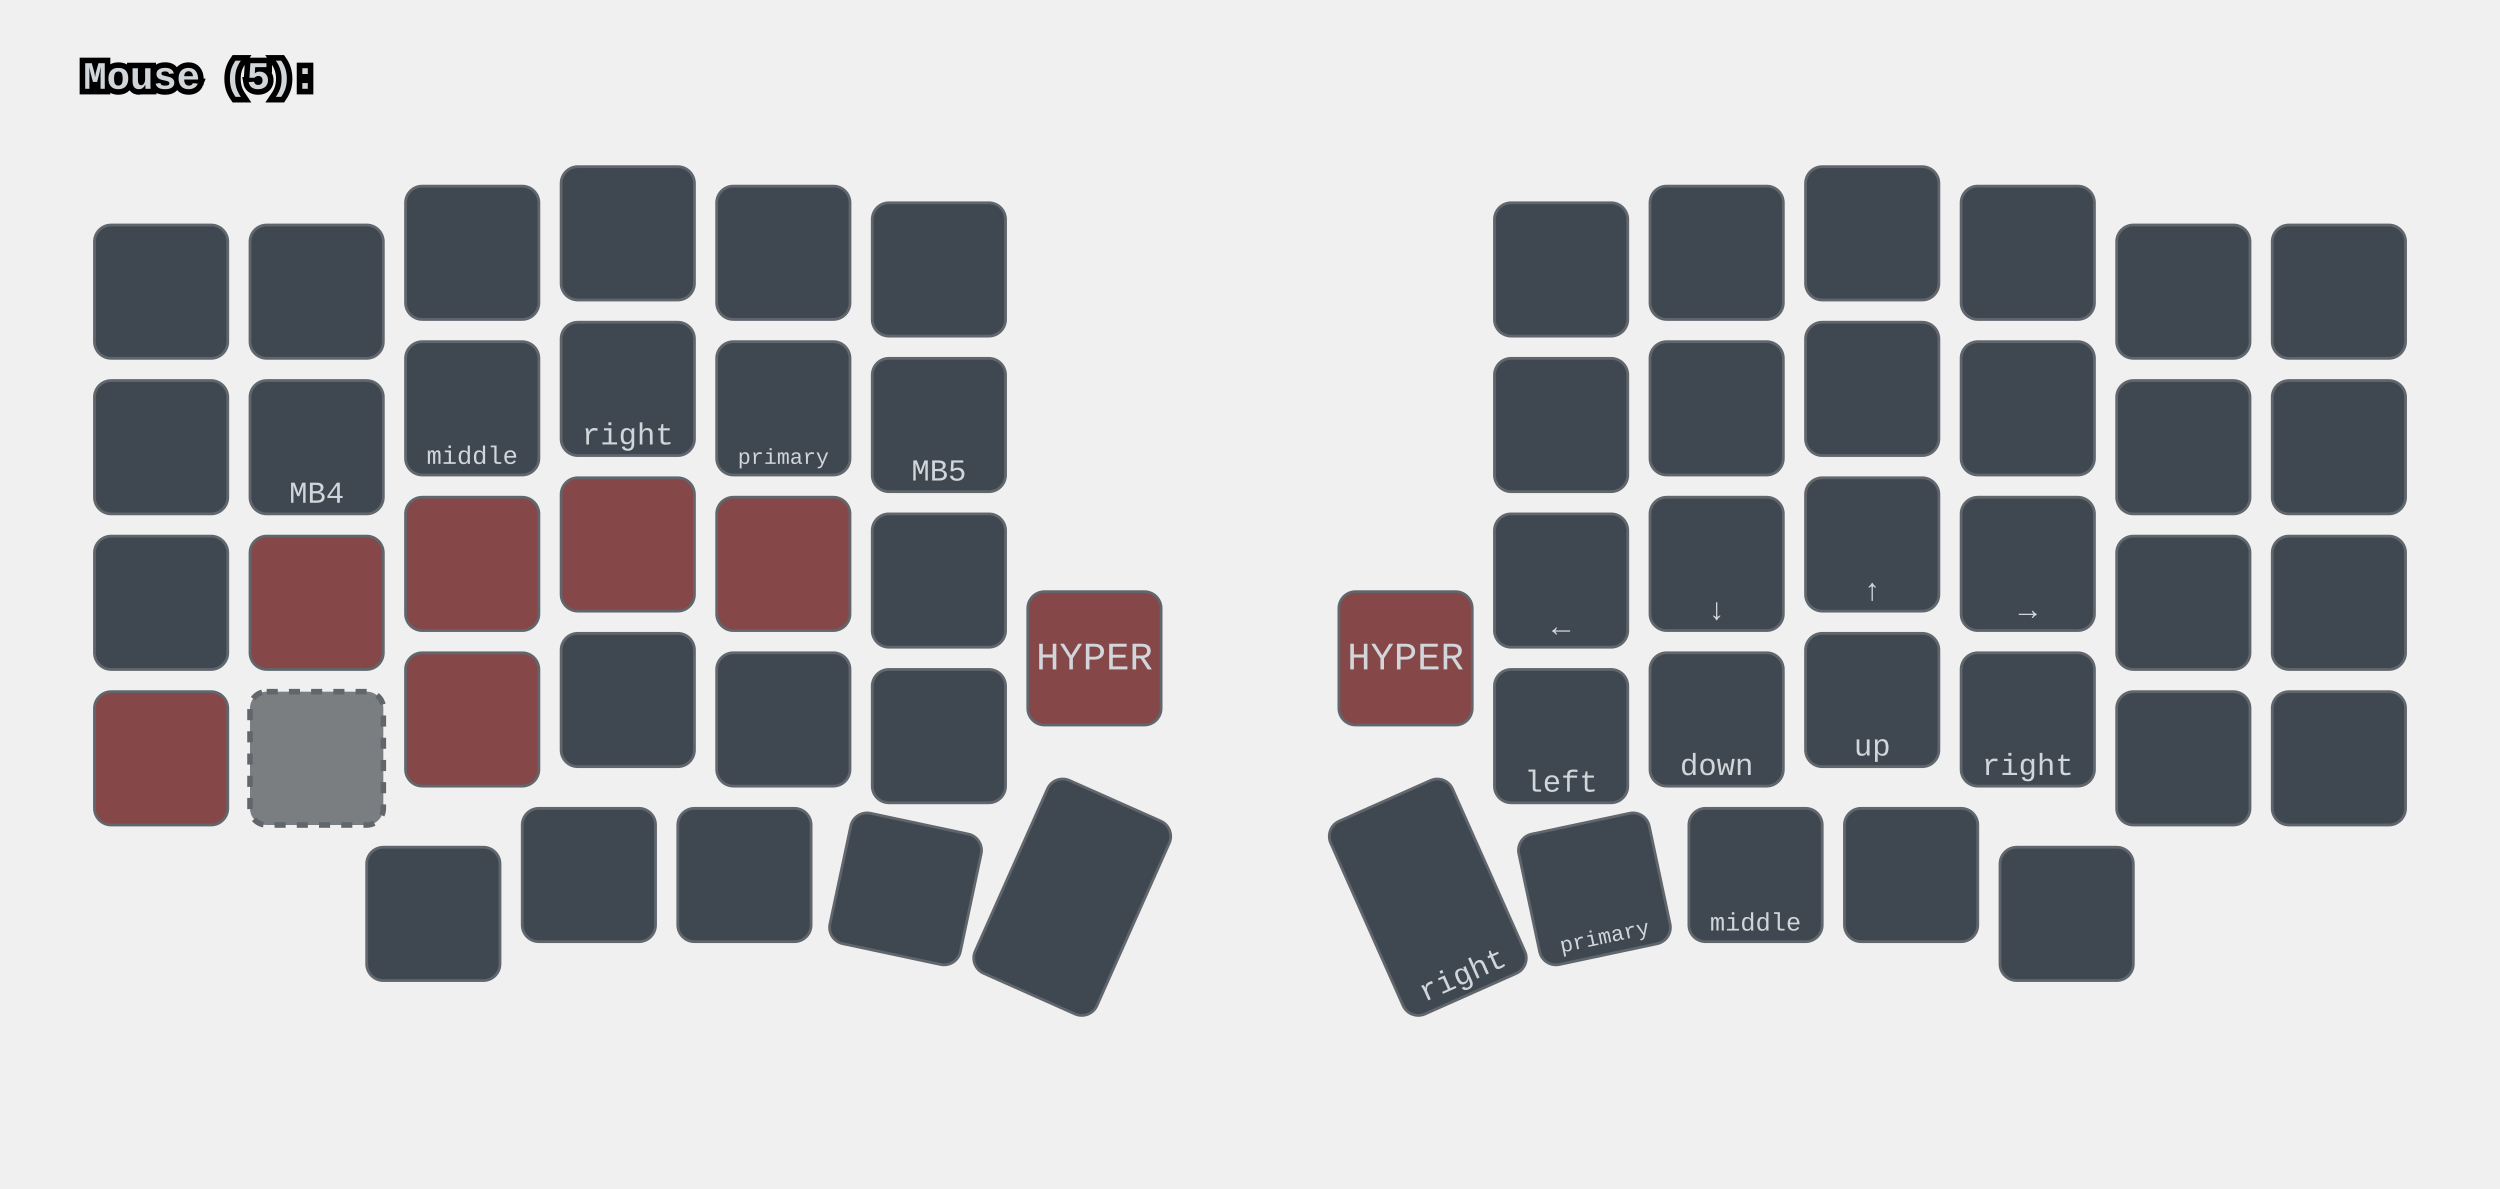
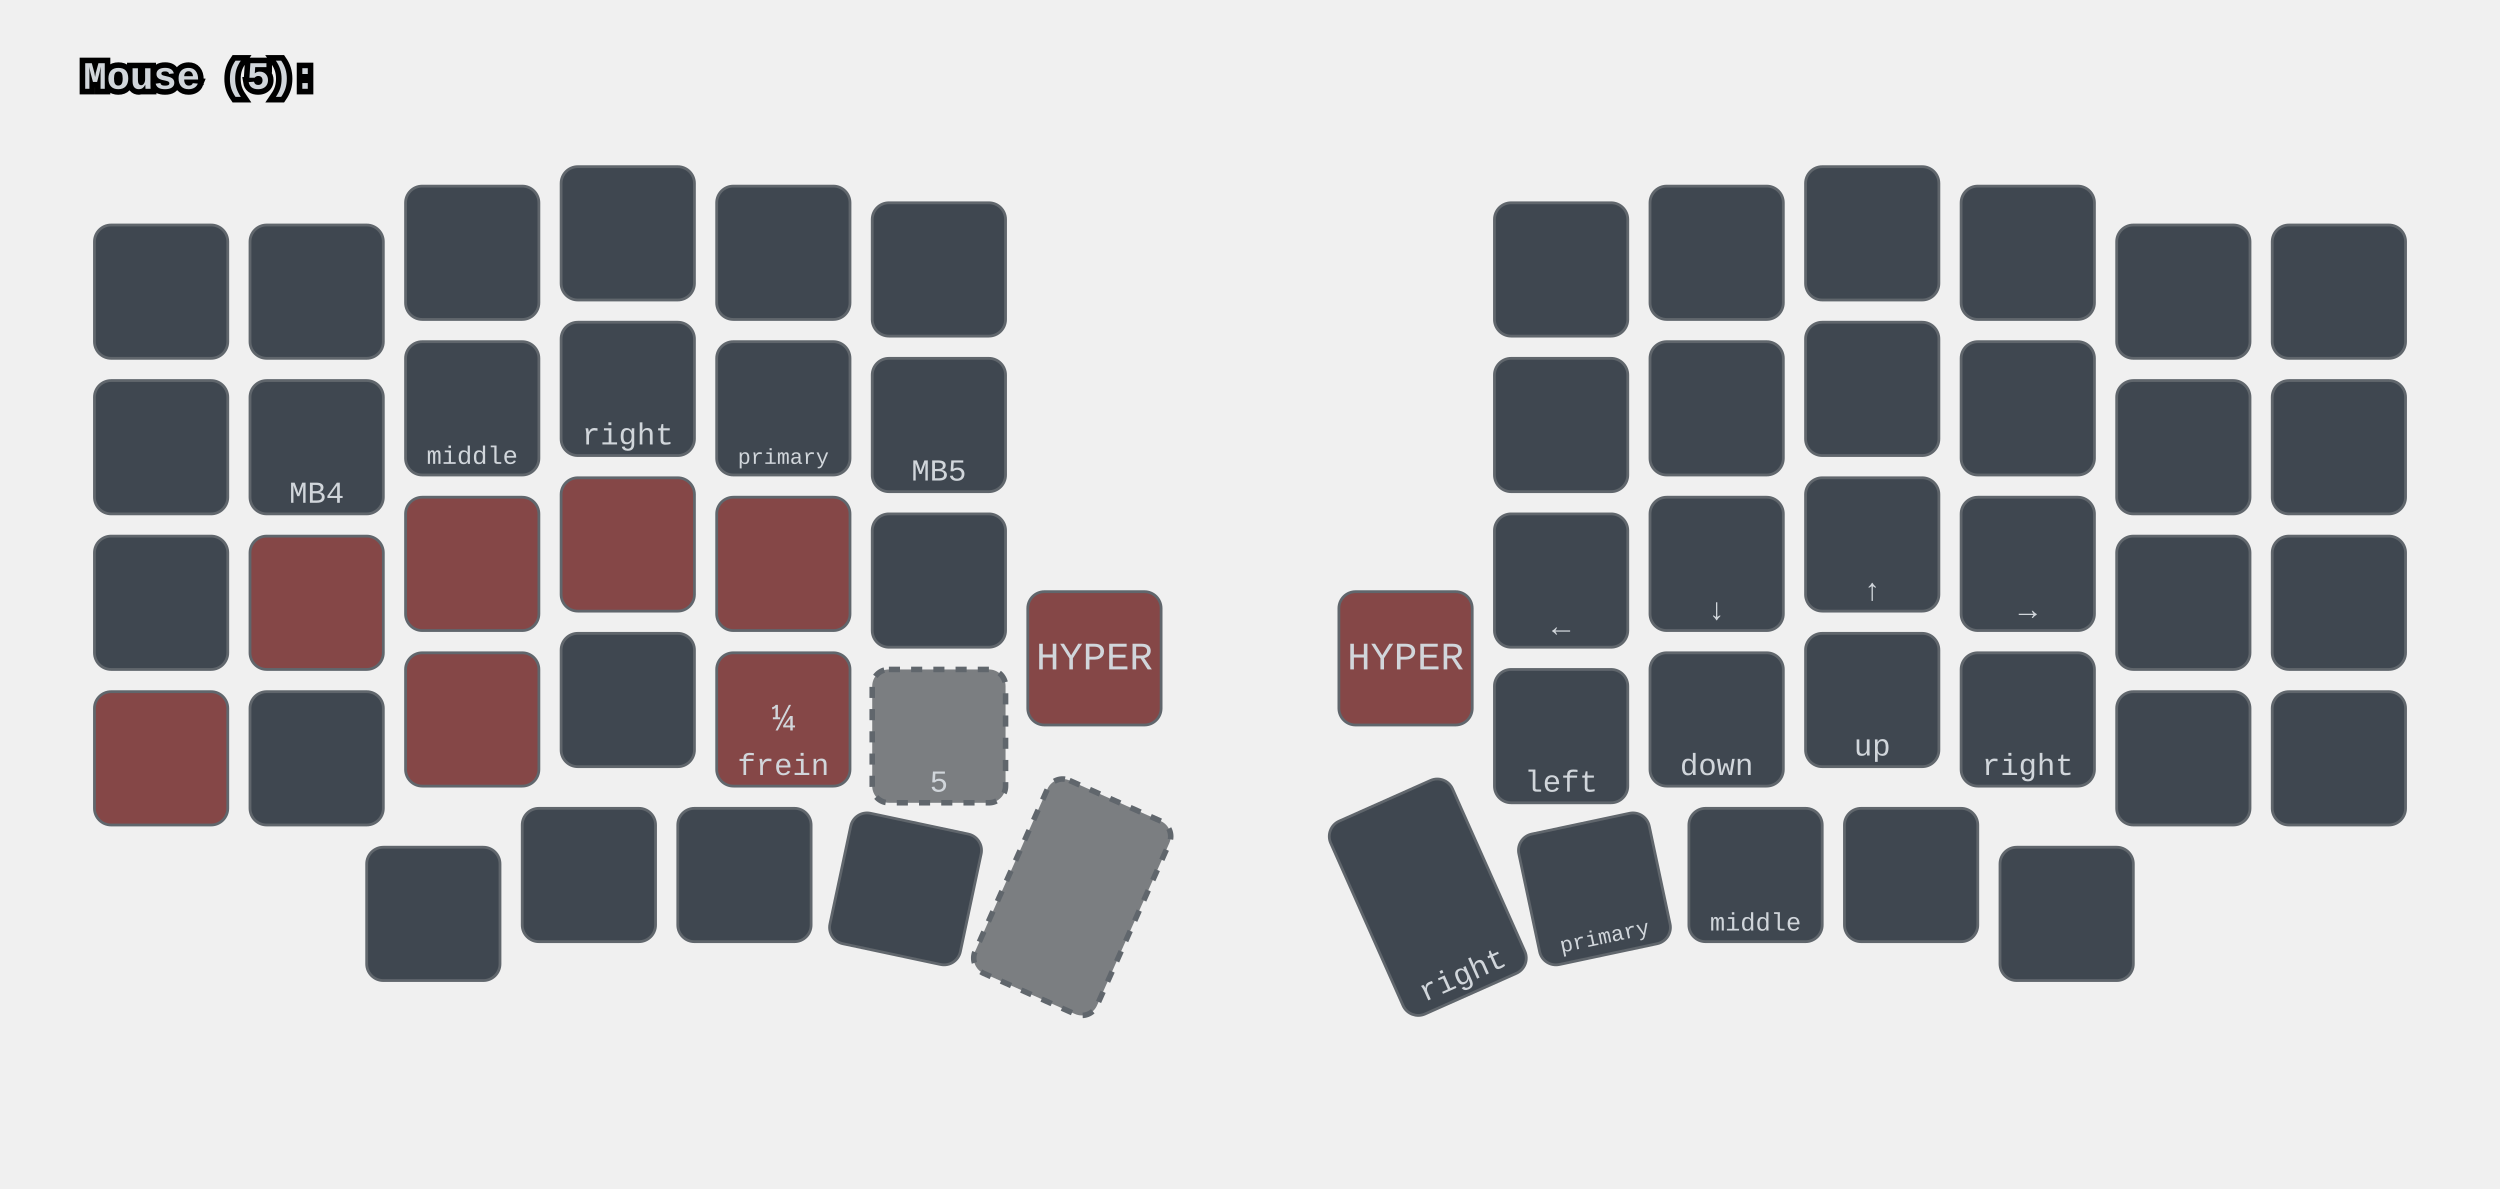
<svg xmlns="http://www.w3.org/2000/svg" xmlns:xlink="http://www.w3.org/1999/xlink" width="900" height="428" viewBox="0 0 900 428" class="keymap">
  <defs>/* start glyphs */
<svg id="mdi:apple-keyboard-caps">
      <svg id="mdi-apple-keyboard-caps" viewBox="0 0 24 24">
        <path d="M15,14V8H17.17L12,2.83L6.83,8H9V14H15M12,0L22,10H17V16H7V10H2L12,0M7,18H17V24H7V18M15,20H9V22H15V20Z" />
      </svg>
    </svg>
    <svg id="mdi:apple-keyboard-command">
      <svg id="mdi-apple-keyboard-command" viewBox="0 0 24 24">
        <path d="M6,2A4,4 0 0,1 10,6V8H14V6A4,4 0 0,1 18,2A4,4 0 0,1 22,6A4,4 0 0,1 18,10H16V14H18A4,4 0 0,1 22,18A4,4 0 0,1 18,22A4,4 0 0,1 14,18V16H10V18A4,4 0 0,1 6,22A4,4 0 0,1 2,18A4,4 0 0,1 6,14H8V10H6A4,4 0 0,1 2,6A4,4 0 0,1 6,2M16,18A2,2 0 0,0 18,20A2,2 0 0,0 20,18A2,2 0 0,0 18,16H16V18M14,10H10V14H14V10M6,16A2,2 0 0,0 4,18A2,2 0 0,0 6,20A2,2 0 0,0 8,18V16H6M8,6A2,2 0 0,0 6,4A2,2 0 0,0 4,6A2,2 0 0,0 6,8H8V6M18,8A2,2 0 0,0 20,6A2,2 0 0,0 18,4A2,2 0 0,0 16,6V8H18Z" />
      </svg>
    </svg>
    <svg id="mdi:apple-keyboard-control">
      <svg id="mdi-apple-keyboard-control" viewBox="0 0 24 24">
        <path d="M19.78,11.78L18.36,13.19L12,6.83L5.64,13.19L4.22,11.78L12,4L19.78,11.78Z" />
      </svg>
    </svg>
    <svg id="mdi:apple-keyboard-option">
      <svg id="mdi-apple-keyboard-option" viewBox="0 0 24 24">
        <path d="M3,4H9.11L16.15,18H21V20H14.88L7.84,6H3V4M14,4H21V6H14V4Z" />
      </svg>
    </svg>
    <svg id="mdi:apple-keyboard-shift">
      <svg id="mdi-apple-keyboard-shift" viewBox="0 0 24 24">
        <path d="M15,18V12H17.17L12,6.83L6.83,12H9V18H15M12,4L22,14H17V20H7V14H2L12,4Z" />
      </svg>
    </svg>
    <svg id="mdi:backspace">
      <svg id="mdi-backspace" viewBox="0 0 24 24">
        <path d="M22,3H7C6.31,3 5.77,3.35 5.41,3.88L0,12L5.41,20.11C5.77,20.64 6.31,21 7,21H22A2,2 0 0,0 24,19V5A2,2 0 0,0 22,3M19,15.59L17.59,17L14,13.41L10.41,17L9,15.59L12.59,12L9,8.41L10.41,7L14,10.59L17.59,7L19,8.41L15.41,12" />
      </svg>
    </svg>
    <svg id="mdi:backspace-reverse">
      <svg id="mdi-backspace-reverse" viewBox="0 0 24 24">
        <path d="M2,21H17C17.7,21 18.2,20.6 18.6,20.1L24,12L18.6,3.9C18.2,3.4 17.7,3 17,3H2A2,2 0 0,0 0,5V19A2,2 0 0,0 2,21M5,8.4L6.4,7L10,10.6L13.6,7L15,8.4L11.4,12L15,15.6L13.6,17L10,13.4L6.4,17L5,15.6L8.6,12" />
      </svg>
    </svg>
    <svg id="mdi:bluetooth-connect">
      <svg id="mdi-bluetooth-connect" viewBox="0 0 24 24">
        <path d="M19,10L17,12L19,14L21,12M14.88,16.29L13,18.17V14.41M13,5.83L14.88,7.71L13,9.58M17.71,7.71L12,2H11V9.58L6.41,5L5,6.41L10.59,12L5,17.58L6.41,19L11,14.41V22H12L17.71,16.29L13.41,12M7,12L5,10L3,12L5,14L7,12Z" />
      </svg>
    </svg>
    <svg id="mdi:bluetooth-off">
      <svg id="mdi-bluetooth-off" viewBox="0 0 24 24">
        <path d="M13,5.83L14.88,7.71L13.28,9.31L14.69,10.72L17.71,7.7L12,2H11V7.03L13,9.03M5.41,4L4,5.41L10.59,12L5,17.59L6.41,19L11,14.41V22H12L16.29,17.71L18.59,20L20,18.59M13,18.17V14.41L14.88,16.29" />
      </svg>
    </svg>
    <svg id="mdi:brightness-5">
      <svg id="mdi-brightness-5" viewBox="0 0 24 24">
        <path d="M12,18A6,6 0 0,1 6,12A6,6 0 0,1 12,6A6,6 0 0,1 18,12A6,6 0 0,1 12,18M20,15.31L23.31,12L20,8.69V4H15.31L12,0.69L8.69,4H4V8.69L0.69,12L4,15.31V20H8.69L12,23.31L15.31,20H20V15.31Z" />
      </svg>
    </svg>
    <svg id="mdi:brightness-7">
      <svg id="mdi-brightness-7" viewBox="0 0 24 24">
        <path d="M12,8A4,4 0 0,0 8,12A4,4 0 0,0 12,16A4,4 0 0,0 16,12A4,4 0 0,0 12,8M12,18A6,6 0 0,1 6,12A6,6 0 0,1 12,6A6,6 0 0,1 18,12A6,6 0 0,1 12,18M20,8.69V4H15.31L12,0.69L8.69,4H4V8.69L0.69,12L4,15.31V20H8.69L12,23.31L15.31,20H20V15.31L23.31,12L20,8.69Z" />
      </svg>
    </svg>
    <svg id="mdi:chevron-left">
      <svg id="mdi-chevron-left" viewBox="0 0 24 24">
        <path d="M15.41,16.58L10.83,12L15.41,7.41L14,6L8,12L14,18L15.41,16.58Z" />
      </svg>
    </svg>
    <svg id="mdi:chevron-right">
      <svg id="mdi-chevron-right" viewBox="0 0 24 24">
        <path d="M8.59,16.58L13.17,12L8.59,7.41L10,6L16,12L10,18L8.59,16.58Z" />
      </svg>
    </svg>
    <svg id="mdi:code-block-tags">
      <svg id="mdi-code-block-tags" viewBox="0 0 24 24">
        <path d="M5.59 3.41L7 4.82L3.82 8L7 11.18L5.59 12.6L1 8L5.59 3.41M11.41 3.41L16 8L11.41 12.6L10 11.18L13.18 8L10 4.82L11.41 3.41M22 6V18C22 19.11 21.11 20 20 20H4C2.9 20 2 19.11 2 18V14H4V18H20V6H17.03V4H20C21.11 4 22 4.89 22 6Z" />
      </svg>
    </svg>
    <svg id="mdi:content-copy">
      <svg id="mdi-content-copy" viewBox="0 0 24 24">
        <path d="M19,21H8V7H19M19,5H8A2,2 0 0,0 6,7V21A2,2 0 0,0 8,23H19A2,2 0 0,0 21,21V7A2,2 0 0,0 19,5M16,1H4A2,2 0 0,0 2,3V17H4V3H16V1Z" />
      </svg>
    </svg>
    <svg id="mdi:content-cut">
      <svg id="mdi-content-cut" viewBox="0 0 24 24">
        <path d="M19,3L13,9L15,11L22,4V3M12,12.5A0.5,0.5 0 0,1 11.5,12A0.5,0.5 0 0,1 12,11.5A0.5,0.5 0 0,1 12.5,12A0.5,0.5 0 0,1 12,12.5M6,20A2,2 0 0,1 4,18C4,16.89 4.9,16 6,16A2,2 0 0,1 8,18C8,19.11 7.1,20 6,20M6,8A2,2 0 0,1 4,6C4,4.89 4.9,4 6,4A2,2 0 0,1 8,6C8,7.11 7.1,8 6,8M9.64,7.64C9.87,7.14 10,6.59 10,6A4,4 0 0,0 6,2A4,4 0 0,0 2,6A4,4 0 0,0 6,10C6.59,10 7.14,9.87 7.64,9.64L10,12L7.64,14.36C7.14,14.13 6.59,14 6,14A4,4 0 0,0 2,18A4,4 0 0,0 6,22A4,4 0 0,0 10,18C10,17.41 9.87,16.86 9.64,16.36L12,14L19,21H22V20L9.64,7.64Z" />
      </svg>
    </svg>
    <svg id="mdi:content-paste">
      <svg id="mdi-content-paste" viewBox="0 0 24 24">
        <path d="M19,20H5V4H7V7H17V4H19M12,2A1,1 0 0,1 13,3A1,1 0 0,1 12,4A1,1 0 0,1 11,3A1,1 0 0,1 12,2M19,2H14.82C14.4,0.84 13.3,0 12,0C10.7,0 9.6,0.84 9.18,2H5A2,2 0 0,0 3,4V20A2,2 0 0,0 5,22H19A2,2 0 0,0 21,20V4A2,2 0 0,0 19,2Z" />
      </svg>
    </svg>
    <svg id="mdi:folder-search-outline">
      <svg id="mdi-folder-search-outline" viewBox="0 0 24 24">
        <path d="M16.5,12C19,12 21,14 21,16.5C21,17.38 20.75,18.21 20.31,18.9L23.39,22L22,23.39L18.88,20.32C18.19,20.75 17.37,21 16.5,21C14,21 12,19 12,16.5C12,14 14,12 16.5,12M16.5,14A2.5,2.5 0 0,0 14,16.5A2.5,2.5 0 0,0 16.5,19A2.5,2.5 0 0,0 19,16.5A2.5,2.5 0 0,0 16.5,14M19,8H3V18H10.17C10.34,18.72 10.63,19.39 11,20H3C1.89,20 1,19.1 1,18V6C1,4.89 1.89,4 3,4H9L11,6H19A2,2 0 0,1 21,8V11.81C20.42,11.26 19.75,10.81 19,10.5V8Z" />
      </svg>
    </svg>
    <svg id="mdi:format-letter-ends-with">
      <svg id="mdi-format-letter-ends-with" viewBox="0 0 24 24">
        <path d="M11.14 4L6.43 16H8.36L9.32 13.43H14.67L15.64 16H17.57L12.86 4M12 6.29L14.03 11.71H9.96M20 14V18H2V20H22V14Z" />
      </svg>
    </svg>
    <svg id="mdi:format-letter-starts-with">
      <svg id="mdi-format-letter-starts-with" viewBox="0 0 24 24">
        <path d="M11.14 4L6.43 16H8.36L9.32 13.43H14.67L15.64 16H17.57L12.86 4M12 6.29L14.03 11.71H9.96M4 18V15H2V20H22V18Z" />
      </svg>
    </svg>
    <svg id="mdi:format-pilcrow-arrow-left">
      <svg id="mdi-format-pilcrow-arrow-left" viewBox="0 0 24 24">
        <path d="M8,17V14L4,18L8,22V19H20V17M10,10V15H12V4H14V15H16V4H18V2H10A4,4 0 0,0 6,6A4,4 0 0,0 10,10Z" />
      </svg>
    </svg>
    <svg id="mdi:format-pilcrow-arrow-right">
      <svg id="mdi-format-pilcrow-arrow-right" viewBox="0 0 24 24">
        <path d="M21,18L17,14V17H5V19H17V22M9,10V15H11V4H13V15H15V4H17V2H9A4,4 0 0,0 5,6A4,4 0 0,0 9,10Z" />
      </svg>
    </svg>
    <svg id="mdi:format-vertical-align-bottom">
      <svg id="mdi-format-vertical-align-bottom" viewBox="0 0 24 24">
        <path d="M16,13H13V3H11V13H8L12,17L16,13M4,19V21H20V19H4Z" />
      </svg>
    </svg>
    <svg id="mdi:format-vertical-align-top">
      <svg id="mdi-format-vertical-align-top" viewBox="0 0 24 24">
        <path d="M8,11H11V21H13V11H16L12,7L8,11M4,3V5H20V3H4Z" />
      </svg>
    </svg>
    <svg id="mdi:keyboard-return">
      <svg id="mdi-keyboard-return" viewBox="0 0 24 24">
        <path d="M19,7V11H5.83L9.41,7.41L8,6L2,12L8,18L9.41,16.58L5.83,13H21V7H19Z" />
      </svg>
    </svg>
    <svg id="mdi:keyboard-space">
      <svg id="mdi-keyboard-space" viewBox="0 0 24 24">
        <path d="M3 15H5V19H19V15H21V19C21 20.1 20.1 21 19 21H5C3.9 21 3 20.1 3 19V15Z" />
      </svg>
    </svg>
    <svg id="mdi:keyboard-tab">
      <svg id="mdi-keyboard-tab" viewBox="0 0 24 24">
        <path d="M20,18H22V6H20M11.59,7.41L15.17,11H1V13H15.17L11.59,16.58L13,18L19,12L13,6L11.59,7.41Z" />
      </svg>
    </svg>
    <svg id="mdi:keyboard-tab-reverse">
      <svg id="mdi-keyboard-tab-reverse" viewBox="0 0 24 24">
        <path d="M4 6H2V18H4M11 6L5 12L11 18L12.41 16.58L8.83 13H23V11H8.83L12.41 7.41L11 6Z" />
      </svg>
    </svg>
-     <svg id="mdi:keyboard-variant">
-       <svg id="mdi-keyboard-variant" viewBox="0 0 24 24">
-         <path d="M6,16H18V18H6V16M6,13V15H2V13H6M7,15V13H10V15H7M11,15V13H13V15H11M14,15V13H17V15H14M18,15V13H22V15H18M2,10H5V12H2V10M19,12V10H22V12H19M18,12H16V10H18V12M8,12H6V10H8V12M12,12H9V10H12V12M15,12H13V10H15V12M2,9V7H4V9H2M5,9V7H7V9H5M8,9V7H10V9H8M11,9V7H13V9H11M14,9V7H16V9H14M17,9V7H22V9H17Z" />
-       </svg>
-     </svg>
    <svg id="mdi:lightbulb-on-20">
      <svg id="mdi-lightbulb-on-20" viewBox="0 0 24 24">
        <path d="M1 11H4V13H1V11M4.9 3.5L3.5 4.9L5.6 7L7 5.6L4.9 3.5M13 1H11V4H13V1M20 11V13H23V11H20M10 22C10 22.6 10.4 23 11 23H13C13.6 23 14 22.6 14 22V21H10V22M19.1 3.5L17 5.6L18.4 7L20.5 4.9L19.1 3.5M18 12C18 14.2 16.8 16.2 15 17.2V19C15 19.6 14.6 20 14 20H10C9.4 20 9 19.6 9 19V17.2C7.2 16.2 6 14.2 6 12C6 8.7 8.7 6 12 6S18 8.7 18 12M16 12C16 9.79 14.21 8 12 8S8 9.79 8 12 9.79 16 12 16 16 14.21 16 12Z" />
      </svg>
    </svg>
    <svg id="mdi:lightbulb-on-90">
      <svg id="mdi-lightbulb-on-90" viewBox="0 0 24 24">
        <path d="M7 5.6L5.6 7L3.5 4.9L4.9 3.5L7 5.6M10 22C10 22.6 10.4 23 11 23H13C13.6 23 14 22.6 14 22V21H10V22M1 13H4V11H1V13M13 1H11V4H13V1M20 11V13H23V11H20M19.1 3.5L17 5.6L18.4 7L20.5 4.9L19.1 3.5M18 12C18 14.2 16.8 16.2 15 17.2V19C15 19.6 14.6 20 14 20H10C9.4 20 9 19.6 9 19V17.2C7.2 16.2 6 14.2 6 12C6 8.7 8.7 6 12 6S18 8.7 18 12M12 8C11 8 10.09 8.38 9.39 9H14.61C13.91 8.38 13 8 12 8Z" />
      </svg>
    </svg>
-     <svg id="mdi:lock-open-outline">
-       <svg id="mdi-lock-open-outline" viewBox="0 0 24 24">
-         <path d="M18,20V10H6V20H18M18,8A2,2 0 0,1 20,10V20A2,2 0 0,1 18,22H6C4.89,22 4,21.1 4,20V10A2,2 0 0,1 6,8H15V6A3,3 0 0,0 12,3A3,3 0 0,0 9,6H7A5,5 0 0,1 12,1A5,5 0 0,1 17,6V8H18M12,17A2,2 0 0,1 10,15A2,2 0 0,1 12,13A2,2 0 0,1 14,15A2,2 0 0,1 12,17Z" />
+     <svg id="mdi:lock-outline">
+       <svg id="mdi-lock-outline" viewBox="0 0 24 24">
+         <path d="M12,17C10.89,17 10,16.1 10,15C10,13.89 10.89,13 12,13A2,2 0 0,1 14,15A2,2 0 0,1 12,17M18,20V10H6V20H18M18,8A2,2 0 0,1 20,10V20A2,2 0 0,1 18,22H6C4.89,22 4,21.1 4,20V10C4,8.89 4.89,8 6,8H7V6A5,5 0 0,1 12,1A5,5 0 0,1 17,6V8H18M12,3A3,3 0 0,0 9,6V8H15V6A3,3 0 0,0 12,3Z" />
      </svg>
    </svg>
    <svg id="mdi:magnify">
      <svg id="mdi-magnify" viewBox="0 0 24 24">
        <path d="M9.5,3A6.5,6.5 0 0,1 16,9.5C16,11.11 15.41,12.59 14.44,13.73L14.71,14H15.5L20.5,19L19,20.5L14,15.5V14.71L13.73,14.44C12.59,15.41 11.11,16 9.5,16A6.5,6.5 0 0,1 3,9.5A6.5,6.5 0 0,1 9.5,3M9.5,5C7,5 5,7 5,9.5C5,12 7,14 9.5,14C12,14 14,12 14,9.5C14,7 12,5 9.5,5Z" />
      </svg>
    </svg>
    <svg id="mdi:mouse">
      <svg id="mdi-mouse" viewBox="0 0 24 24">
        <path d="M11,1.07C7.05,1.56 4,4.92 4,9H11M4,15A8,8 0 0,0 12,23A8,8 0 0,0 20,15V11H4M13,1.07V9H20C20,4.92 16.94,1.56 13,1.07Z" />
      </svg>
    </svg>
    <svg id="mdi:mouse-left-click-outline">
      <svg id="mdi-mouse-left-click-outline" viewBox="0 0 24 24">
        <path d="M13 9V1.07C13.7 1.16 14.37 1.33 15 1.59C17.33 2.53 19.11 4.53 19.75 7C19.91 7.64 20 8.31 20 9H13M17.66 7C17.18 5.65 16.23 4.5 15 3.81V7H17.66M6 15V13H18V15C18 16.59 17.37 18.12 16.24 19.24C15.12 20.37 13.59 21 12 21C10.41 21 8.88 20.37 7.76 19.24C6.63 18.12 6 16.59 6 15M4 15C4 17.12 4.84 19.16 6.34 20.66C7.84 22.16 9.88 23 12 23C14.12 23 16.16 22.16 17.66 20.66C19.16 19.16 20 17.12 20 15V11H4V15M11 9V1.07C7.06 1.56 4 4.92 4 9H11Z" />
      </svg>
    </svg>
    <svg id="mdi:mouse-right-click-outline">
      <svg id="mdi-mouse-right-click-outline" viewBox="0 0 24 24">
        <path d="M13 9V1.07C16.94 1.56 20 4.92 20 9H13M11 9V1.07C10.3 1.16 9.63 1.33 9 1.59C6.67 2.53 4.89 4.53 4.25 7C4.09 7.64 4 8.31 4 9H11M6.34 7C6.82 5.65 7.78 4.5 9 3.81V7H6.34M6 15V13H18V15C18 16.59 17.37 18.12 16.24 19.24C15.12 20.37 13.59 21 12 21C10.41 21 8.88 20.37 7.76 19.24C6.63 18.12 6 16.59 6 15M4 15C4 17.12 4.84 19.16 6.34 20.66C7.84 22.16 9.88 23 12 23C14.12 23 16.16 22.16 17.66 20.66C19.16 19.16 20 17.12 20 15V11H4V15Z" />
      </svg>
    </svg>
    <svg id="mdi:numeric-1-box-multiple-outline">
      <svg id="mdi-numeric-1-box-multiple-outline" viewBox="0 0 24 24">
        <path d="M21,17H7V3H21M21,1H7A2,2 0 0,0 5,3V17A2,2 0 0,0 7,19H21A2,2 0 0,0 23,17V3A2,2 0 0,0 21,1M14,15H16V5H12V7H14M3,5H1V21A2,2 0 0,0 3,23H19V21H3V5Z" />
      </svg>
    </svg>
    <svg id="mdi:numeric-2-box-multiple-outline">
      <svg id="mdi-numeric-2-box-multiple-outline" viewBox="0 0 24 24">
        <path d="M17,13H13V11H15A2,2 0 0,0 17,9V7C17,5.89 16.1,5 15,5H11V7H15V9H13A2,2 0 0,0 11,11V15H17M21,17H7V3H21M21,1H7A2,2 0 0,0 5,3V17A2,2 0 0,0 7,19H21A2,2 0 0,0 23,17V3A2,2 0 0,0 21,1M3,5H1V21A2,2 0 0,0 3,23H19V21H3V5Z" />
      </svg>
    </svg>
    <svg id="mdi:numeric-3-box-multiple-outline">
      <svg id="mdi-numeric-3-box-multiple-outline" viewBox="0 0 24 24">
        <path d="M17,13V11.5A1.5,1.5 0 0,0 15.5,10A1.5,1.5 0 0,0 17,8.5V7C17,5.89 16.1,5 15,5H11V7H15V9H13V11H15V13H11V15H15A2,2 0 0,0 17,13M3,5H1V21A2,2 0 0,0 3,23H19V21H3M21,17H7V3H21M21,1H7A2,2 0 0,0 5,3V17A2,2 0 0,0 7,19H21A2,2 0 0,0 23,17V3A2,2 0 0,0 21,1Z" />
      </svg>
    </svg>
    <svg id="mdi:numeric-4-box-multiple-outline">
      <svg id="mdi-numeric-4-box-multiple-outline" viewBox="0 0 24 24">
        <path d="M21,17H7V3H21M21,1H7A2,2 0 0,0 5,3V17A2,2 0 0,0 7,19H21A2,2 0 0,0 23,17V3A2,2 0 0,0 21,1M15,15H17V5H15V9H13V5H11V11H15M3,5H1V21A2,2 0 0,0 3,23H19V21H3V5Z" />
      </svg>
    </svg>
    <svg id="mdi:numeric-5-box-multiple-outline">
      <svg id="mdi-numeric-5-box-multiple-outline" viewBox="0 0 24 24">
        <path d="M17,13V11C17,9.89 16.1,9 15,9H13V7H17V5H11V11H15V13H11V15H15A2,2 0 0,0 17,13M3,5H1V21A2,2 0 0,0 3,23H19V21H3M21,17H7V3H21M21,1H7A2,2 0 0,0 5,3V17A2,2 0 0,0 7,19H21A2,2 0 0,0 23,17V3A2,2 0 0,0 21,1Z" />
      </svg>
    </svg>
    <svg id="mdi:numeric-6-box-multiple-outline">
      <svg id="mdi-numeric-6-box-multiple-outline" viewBox="0 0 24 24">
        <path d="M13,11H15V13H13M13,15H15A2,2 0 0,0 17,13V11C17,9.89 16.1,9 15,9H13V7H17V5H13A2,2 0 0,0 11,7V13C11,14.11 11.9,15 13,15M21,17H7V3H21M21,1H7A2,2 0 0,0 5,3V17A2,2 0 0,0 7,19H21A2,2 0 0,0 23,17V3A2,2 0 0,0 21,1M3,5H1V21A2,2 0 0,0 3,23H19V21H3V5Z" />
      </svg>
    </svg>
    <svg id="mdi:numeric-7-box-multiple-outline">
      <svg id="mdi-numeric-7-box-multiple-outline" viewBox="0 0 24 24">
        <path d="M13,15L17,7V5H11V7H15L11,15M21,17H7V3H21M21,1H7A2,2 0 0,0 5,3V17A2,2 0 0,0 7,19H21A2,2 0 0,0 23,17V3A2,2 0 0,0 21,1M3,5H1V21A2,2 0 0,0 3,23H19V21H3V5Z" />
      </svg>
    </svg>
    <svg id="mdi:numeric-8-box-multiple-outline">
      <svg id="mdi-numeric-8-box-multiple-outline" viewBox="0 0 24 24">
        <path d="M13,11H15V13H13M13,7H15V9H13M13,15H15A2,2 0 0,0 17,13V11.5A1.5,1.5 0 0,0 15.5,10A1.5,1.5 0 0,0 17,8.5V7C17,5.89 16.1,5 15,5H13A2,2 0 0,0 11,7V8.5A1.5,1.5 0 0,0 12.5,10A1.5,1.5 0 0,0 11,11.5V13C11,14.11 11.9,15 13,15M21,17H7V3H21M21,1H7A2,2 0 0,0 5,3V17A2,2 0 0,0 7,19H21A2,2 0 0,0 23,17V3A2,2 0 0,0 21,1M3,5H1V21A2,2 0 0,0 3,23H19V21H3V5Z" />
      </svg>
    </svg>
    <svg id="mdi:palette-outline">
      <svg id="mdi-palette-outline" viewBox="0 0 24 24">
        <path d="M12,22A10,10 0 0,1 2,12A10,10 0 0,1 12,2C17.5,2 22,6 22,11A6,6 0 0,1 16,17H14.2C13.9,17 13.7,17.2 13.7,17.5C13.7,17.6 13.8,17.7 13.8,17.8C14.2,18.3 14.4,18.9 14.4,19.5C14.5,20.9 13.4,22 12,22M12,4A8,8 0 0,0 4,12A8,8 0 0,0 12,20C12.3,20 12.5,19.8 12.5,19.5C12.5,19.3 12.4,19.2 12.4,19.1C12,18.6 11.8,18.1 11.8,17.5C11.8,16.1 12.9,15 14.3,15H16A4,4 0 0,0 20,11C20,7.1 16.4,4 12,4M6.5,10C7.3,10 8,10.7 8,11.5C8,12.3 7.3,13 6.5,13C5.7,13 5,12.3 5,11.5C5,10.7 5.7,10 6.5,10M9.5,6C10.3,6 11,6.7 11,7.5C11,8.3 10.3,9 9.5,9C8.7,9 8,8.3 8,7.5C8,6.7 8.7,6 9.5,6M14.5,6C15.3,6 16,6.7 16,7.5C16,8.3 15.3,9 14.5,9C13.7,9 13,8.3 13,7.5C13,6.7 13.7,6 14.5,6M17.5,10C18.3,10 19,10.7 19,11.5C19,12.3 18.3,13 17.5,13C16.7,13 16,12.3 16,11.5C16,10.7 16.7,10 17.5,10Z" />
      </svg>
    </svg>
    <svg id="mdi:play-pause">
      <svg id="mdi-play-pause" viewBox="0 0 24 24">
        <path d="M3,5V19L11,12M13,19H16V5H13M18,5V19H21V5" />
      </svg>
    </svg>
    <svg id="mdi:power">
      <svg id="mdi-power" viewBox="0 0 24 24">
        <path d="M16.56,5.44L15.11,6.89C16.84,7.94 18,9.83 18,12A6,6 0 0,1 12,18A6,6 0 0,1 6,12C6,9.83 7.16,7.94 8.88,6.88L7.44,5.44C5.36,6.88 4,9.28 4,12A8,8 0 0,0 12,20A8,8 0 0,0 20,12C20,9.28 18.64,6.88 16.56,5.44M13,3H11V13H13" />
      </svg>
    </svg>
    <svg id="mdi:power-plug-outline">
      <svg id="mdi-power-plug-outline" viewBox="0 0 24 24">
        <path d="M16 7V3H14V7H10V3H8V7C7 7 6 8 6 9V14.5L9.5 18V21H14.5V18L18 14.5V9C18 8 17 7 16 7M16 13.67L13.09 16.59L12.67 17H11.33L10.92 16.59L8 13.67V9.09C8 9.06 8.06 9 8.09 9H15.92C15.95 9 16 9.06 16 9.09V13.67Z" />
      </svg>
    </svg>
    <svg id="mdi:redo">
      <svg id="mdi-redo" viewBox="0 0 24 24">
        <path d="M18.4,10.6C16.55,9 14.15,8 11.5,8C6.85,8 2.92,11.03 1.54,15.22L3.9,16C4.95,12.81 7.95,10.5 11.5,10.5C13.45,10.5 15.23,11.22 16.62,12.38L13,16H22V7L18.4,10.6Z" />
      </svg>
    </svg>
    <svg id="mdi:restart">
      <svg id="mdi-restart" viewBox="0 0 24 24">
        <path d="M12,4C14.1,4 16.1,4.8 17.6,6.3C20.7,9.4 20.7,14.5 17.6,17.6C15.8,19.5 13.3,20.2 10.9,19.9L11.4,17.9C13.1,18.1 14.9,17.5 16.2,16.2C18.5,13.9 18.5,10.1 16.2,7.7C15.1,6.6 13.5,6 12,6V10.6L7,5.6L12,0.6V4M6.3,17.6C3.7,15 3.3,11 5.1,7.9L6.6,9.4C5.5,11.6 5.9,14.4 7.8,16.2C8.3,16.7 8.9,17.1 9.6,17.4L9,19.4C8,19 7.1,18.4 6.3,17.6Z" />
      </svg>
    </svg>
    <svg id="mdi:skip-backward">
      <svg id="mdi-skip-backward" viewBox="0 0 24 24">
        <path d="M20,5V19L13,12M6,5V19H4V5M13,5V19L6,12" />
      </svg>
    </svg>
    <svg id="mdi:skip-forward">
      <svg id="mdi-skip-forward" viewBox="0 0 24 24">
        <path d="M4,5V19L11,12M18,5V19H20V5M11,5V19L18,12" />
-       </svg>
-     </svg>
-     <svg id="mdi:stop">
-       <svg id="mdi-stop" viewBox="0 0 24 24">
-         <path d="M18,18H6V6H18V18Z" />
      </svg>
    </svg>
    <svg id="mdi:undo">
      <svg id="mdi-undo" viewBox="0 0 24 24">
        <path d="M12.5,8C9.85,8 7.45,9 5.6,10.6L2,7V16H11L7.38,12.38C8.77,11.22 10.54,10.5 12.5,10.5C16.04,10.5 19.05,12.81 20.1,16L22.47,15.22C21.08,11.03 17.15,8 12.5,8Z" />
      </svg>
    </svg>
    <svg id="mdi:unfold-more-horizontal">
      <svg id="mdi-unfold-more-horizontal" viewBox="0 0 24 24">
        <path d="M12,18.17L8.83,15L7.42,16.41L12,21L16.59,16.41L15.17,15M12,5.83L15.17,9L16.58,7.59L12,3L7.41,7.59L8.83,9L12,5.83Z" />
      </svg>
    </svg>
    <svg id="mdi:unfold-more-vertical">
      <svg id="mdi-unfold-more-vertical" viewBox="0 0 24 24">
        <path d="M18.17,12L15,8.83L16.41,7.41L21,12L16.41,16.58L15,15.17L18.17,12M5.83,12L9,15.17L7.59,16.59L3,12L7.59,7.42L9,8.83L5.83,12Z" />
      </svg>
    </svg>
    <svg id="mdi:usb">
      <svg id="mdi-usb" viewBox="0 0 24 24">
        <path d="M15,7V11H16V13H13V5H15L12,1L9,5H11V13H8V10.93C8.7,10.56 9.2,9.85 9.2,9C9.2,7.78 8.21,6.8 7,6.8C5.78,6.8 4.8,7.78 4.8,9C4.8,9.85 5.3,10.56 6,10.93V13A2,2 0 0,0 8,15H11V18.05C10.29,18.41 9.8,19.15 9.8,20A2.2,2.2 0 0,0 12,22.2A2.2,2.2 0 0,0 14.2,20C14.2,19.15 13.71,18.41 13,18.05V15H16A2,2 0 0,0 18,13V11H19V7H15Z" />
      </svg>
    </svg>
    <svg id="mdi:view-dashboard-outline">
      <svg id="mdi-view-dashboard-outline" viewBox="0 0 24 24">
        <path d="M19,5V7H15V5H19M9,5V11H5V5H9M19,13V19H15V13H19M9,17V19H5V17H9M21,3H13V9H21V3M11,3H3V13H11V3M21,11H13V21H21V11M11,15H3V21H11V15Z" />
      </svg>
    </svg>
    <svg id="mdi:volume-minus">
      <svg id="mdi-volume-minus" viewBox="0 0 24 24">
        <path d="M3,9H7L12,4V20L7,15H3V9M14,11H22V13H14V11Z" />
      </svg>
    </svg>
    <svg id="mdi:volume-off">
      <svg id="mdi-volume-off" viewBox="0 0 24 24">
        <path d="M12,4L9.91,6.09L12,8.18M4.27,3L3,4.27L7.73,9H3V15H7L12,20V13.27L16.25,17.53C15.58,18.04 14.83,18.46 14,18.7V20.77C15.38,20.45 16.63,19.82 17.68,18.96L19.73,21L21,19.73L12,10.73M19,12C19,12.94 18.8,13.82 18.46,14.64L19.97,16.15C20.62,14.91 21,13.5 21,12C21,7.72 18,4.14 14,3.23V5.29C16.89,6.15 19,8.83 19,12M16.5,12C16.5,10.23 15.5,8.71 14,7.97V10.18L16.45,12.63C16.5,12.43 16.5,12.21 16.5,12Z" />
      </svg>
    </svg>
    <svg id="mdi:volume-plus">
      <svg id="mdi-volume-plus" viewBox="0 0 24 24">
        <path d="M3,9H7L12,4V20L7,15H3V9M14,11H17V8H19V11H22V13H19V16H17V13H14V11Z" />
      </svg>
    </svg>
    <svg id="mdi:web">
      <svg id="mdi-web" viewBox="0 0 24 24">
        <path d="M16.36,14C16.44,13.34 16.5,12.68 16.5,12C16.5,11.32 16.44,10.66 16.36,10H19.74C19.9,10.64 20,11.31 20,12C20,12.69 19.9,13.36 19.74,14M14.59,19.56C15.19,18.45 15.65,17.25 15.97,16H18.92C17.96,17.65 16.43,18.93 14.59,19.56M14.34,14H9.66C9.56,13.34 9.5,12.68 9.5,12C9.5,11.32 9.56,10.65 9.66,10H14.34C14.43,10.65 14.5,11.32 14.5,12C14.5,12.68 14.43,13.34 14.34,14M12,19.96C11.17,18.76 10.5,17.43 10.09,16H13.91C13.5,17.43 12.83,18.76 12,19.96M8,8H5.08C6.03,6.34 7.57,5.06 9.4,4.44C8.8,5.55 8.35,6.75 8,8M5.08,16H8C8.35,17.25 8.8,18.45 9.4,19.56C7.57,18.93 6.03,17.65 5.08,16M4.26,14C4.1,13.36 4,12.69 4,12C4,11.31 4.1,10.64 4.26,10H7.64C7.56,10.66 7.5,11.32 7.5,12C7.5,12.68 7.56,13.34 7.64,14M12,4.03C12.83,5.23 13.5,6.57 13.91,8H10.09C10.5,6.57 11.17,5.23 12,4.03M18.92,8H15.97C15.65,6.75 15.19,5.55 14.59,4.44C16.43,5.07 17.96,6.34 18.92,8M12,2C6.47,2 2,6.5 2,12A10,10 0 0,0 12,22A10,10 0 0,0 22,12A10,10 0 0,0 12,2Z" />
      </svg>
    </svg>
    <svg id="mdi:window-maximize">
      <svg id="mdi-window-maximize" viewBox="0 0 24 24">
        <path d="M4,4H20V20H4V4M6,8V18H18V8H6Z" />
      </svg>
    </svg>
    <svg id="mdi:window-restore">
      <svg id="mdi-window-restore" viewBox="0 0 24 24">
        <path d="M4,8H8V4H20V16H16V20H4V8M16,8V14H18V6H10V8H16M6,12V18H14V12H6Z" />
      </svg>
    </svg>
  </defs>/* end glyphs */
<style>/* inherit to force styles through use tags */
svg path {
    fill: inherit;
}

/* font and background color specifications */
svg.keymap {
    font-family: SFMono-Regular,Consolas,Liberation Mono,Menlo,monospace;
    font-size: 14px;
    font-kerning: normal;
    text-rendering: optimizeLegibility;
    fill: #24292e;
}

/* default key styling */
rect.key {
    fill: #f6f8fa;
}

rect.key, rect.combo {
    stroke: #c9cccf;
    stroke-width: 1;
}

/* default key side styling, only used is draw_key_sides is set */
rect.side {
    filter: brightness(90%);
}

/* color accent for combo boxes */
rect.combo, rect.combo-separate {
    fill: #cdf;
}

/* color accent for held keys */
rect.held, rect.combo.held {
    fill: #fdd;
}

/* color accent for ghost (optional) keys */
rect.ghost, rect.combo.ghost {
    stroke-dasharray: 4, 4;
    stroke-width: 2;
}

text {
    text-anchor: middle;
    dominant-baseline: middle;
}

/* styling for layer labels */
text.label {
    font-weight: bold;
    text-anchor: start;
    stroke: white;
    stroke-width: 4;
    paint-order: stroke;
}

/* styling for optional footer */
text.footer {
    text-anchor: end;
    dominant-baseline: auto;
    stroke: white;
    stroke-width: 4;
    paint-order: stroke;
}

/* styling for combo tap, and key non-tap label text */
text.combo, text.hold, text.shifted, text.left, text.right, text.tl, text.tr, text.bl, text.br {
    font-size: 11px;
}

text.hold, text.bl, text.br {
    text-anchor: middle;
    dominant-baseline: auto;
}

text.shifted, text.tl, text.tr {
    text-anchor: middle;
    dominant-baseline: hanging;
}

text.left, text.tl, text.bl {
    text-anchor: start;
}

text.right, text.tr, text.br {
    text-anchor: end;
}

text.layer-activator {
    text-decoration: underline;
}

/* styling for hold/shifted label text in combo box */
text.combo.hold, text.combo.shifted, text.combo.left, text.combo.right {
    font-size: 8px;
}

/* lighter symbol for transparent keys */
text.trans {
    fill: #7b7e81;
}

/* styling for combo dendrons */
path.combo {
    stroke-width: 1;
    stroke: gray;
    fill: none;
}

/* Start Tabler Icons Cleanup */
/* cannot use height/width with glyphs */
.icon-tabler &gt; path {
    fill: inherit;
    stroke: inherit;
    stroke-width: 2;
}
/* hide tabler's default box */
.icon-tabler &gt; path[stroke="none"][fill="none"] {
    visibility: hidden;
}
/* End Tabler Icons Cleanup */

svg.keymap { fill: #d1d6db; }
rect.key { fill: #3f4750; }
rect.key, rect.combo { stroke: #60666c; }
rect.combo, rect.combo-separate { fill: #1f3d7a; }
rect.held, rect.combo.held { fill: #854747; }
text.label, text.footer { stroke: black; }
text.trans { fill: #7e8184; }
path.combo { stroke: #7f7f7f; }

rect.ghost { fill: #7b7e81; }
</style>
  <g transform="translate(30, 0)" class="layer-Mouse">
    <text x="0" y="28" class="label" id="Mouse">Mouse (5):</text>
    <g transform="translate(0, 56)">
      <g transform="translate(28, 49)" class="key keypos-0">
        <rect rx="6" ry="6" x="-24" y="-24" width="48" height="48" class="key" />
      </g>
      <g transform="translate(84, 49)" class="key keypos-1">
        <rect rx="6" ry="6" x="-24" y="-24" width="48" height="48" class="key" />
      </g>
      <g transform="translate(140, 35)" class="key keypos-2">
        <rect rx="6" ry="6" x="-24" y="-24" width="48" height="48" class="key" />
      </g>
      <g transform="translate(196, 28)" class="key keypos-3">
        <rect rx="6" ry="6" x="-24" y="-24" width="48" height="48" class="key" />
      </g>
      <g transform="translate(252, 35)" class="key keypos-4">
        <rect rx="6" ry="6" x="-24" y="-24" width="48" height="48" class="key" />
      </g>
      <g transform="translate(308, 41)" class="key keypos-5">
        <rect rx="6" ry="6" x="-24" y="-24" width="48" height="48" class="key" />
      </g>
      <g transform="translate(532, 41)" class="key keypos-6">
        <rect rx="6" ry="6" x="-24" y="-24" width="48" height="48" class="key" />
      </g>
      <g transform="translate(588, 35)" class="key keypos-7">
        <rect rx="6" ry="6" x="-24" y="-24" width="48" height="48" class="key" />
      </g>
      <g transform="translate(644, 28)" class="key keypos-8">
        <rect rx="6" ry="6" x="-24" y="-24" width="48" height="48" class="key" />
      </g>
      <g transform="translate(700, 35)" class="key keypos-9">
        <rect rx="6" ry="6" x="-24" y="-24" width="48" height="48" class="key" />
      </g>
      <g transform="translate(756, 49)" class="key keypos-10">
        <rect rx="6" ry="6" x="-24" y="-24" width="48" height="48" class="key" />
      </g>
      <g transform="translate(812, 49)" class="key keypos-11">
        <rect rx="6" ry="6" x="-24" y="-24" width="48" height="48" class="key" />
      </g>
      <g transform="translate(28, 105)" class="key keypos-12">
        <rect rx="6" ry="6" x="-24" y="-24" width="48" height="48" class="key" />
      </g>
      <g transform="translate(84, 105)" class="key keypos-13">
        <rect rx="6" ry="6" x="-24" y="-24" width="48" height="48" class="key" />
        <use href="#mdi:chevron-left" xlink:href="#mdi:chevron-left" x="-7" y="-7" height="14" width="14.0" class="key tap glyph mdi:chevron-left" />
        <text x="0" y="20" class="key hold">MB4</text>
      </g>
      <g transform="translate(140, 91)" class="key keypos-14">
        <rect rx="6" ry="6" x="-24" y="-24" width="48" height="48" class="key" />
        <use href="#mdi:mouse-right-click-outline" xlink:href="#mdi:mouse-right-click-outline" x="-7" y="-7" height="14" width="14.0" class="key tap glyph mdi:mouse-right-click-outline" />
        <text x="0" y="20" class="key hold">
          <tspan style="font-size: 83%">middle</tspan>
        </text>
      </g>
      <g transform="translate(196, 84)" class="key keypos-15">
        <rect rx="6" ry="6" x="-24" y="-24" width="48" height="48" class="key" />
        <use href="#mdi:mouse-right-click-outline" xlink:href="#mdi:mouse-right-click-outline" x="-7" y="-7" height="14" width="14.0" class="key tap glyph mdi:mouse-right-click-outline" />
        <text x="0" y="20" class="key hold">right</text>
      </g>
      <g transform="translate(252, 91)" class="key keypos-16">
        <rect rx="6" ry="6" x="-24" y="-24" width="48" height="48" class="key" />
        <use href="#mdi:mouse-left-click-outline" xlink:href="#mdi:mouse-left-click-outline" x="-7" y="-7" height="14" width="14.0" class="key tap glyph mdi:mouse-left-click-outline" />
        <text x="0" y="20" class="key hold">
          <tspan style="font-size: 71%">primary</tspan>
        </text>
      </g>
      <g transform="translate(308, 97)" class="key keypos-17">
        <rect rx="6" ry="6" x="-24" y="-24" width="48" height="48" class="key" />
        <use href="#mdi:chevron-right" xlink:href="#mdi:chevron-right" x="-7" y="-7" height="14" width="14.0" class="key tap glyph mdi:chevron-right" />
        <text x="0" y="20" class="key hold">MB5</text>
      </g>
      <g transform="translate(532, 97)" class="key keypos-18">
        <rect rx="6" ry="6" x="-24" y="-24" width="48" height="48" class="key" />
        <use href="#mdi:content-cut" xlink:href="#mdi:content-cut" x="-7" y="-7" height="14" width="14.0" class="key tap glyph mdi:content-cut" />
      </g>
      <g transform="translate(588, 91)" class="key keypos-19">
        <rect rx="6" ry="6" x="-24" y="-24" width="48" height="48" class="key" />
        <use href="#mdi:content-copy" xlink:href="#mdi:content-copy" x="-7" y="-7" height="14" width="14.0" class="key tap glyph mdi:content-copy" />
      </g>
      <g transform="translate(644, 84)" class="key keypos-20">
        <rect rx="6" ry="6" x="-24" y="-24" width="48" height="48" class="key" />
        <use href="#mdi:content-paste" xlink:href="#mdi:content-paste" x="-7" y="-7" height="14" width="14.0" class="key tap glyph mdi:content-paste" />
      </g>
      <g transform="translate(700, 91)" class="key keypos-21">
        <rect rx="6" ry="6" x="-24" y="-24" width="48" height="48" class="key" />
        <use href="#mdi:undo" xlink:href="#mdi:undo" x="-7" y="-7" height="14" width="14.0" class="key tap glyph mdi:undo" />
      </g>
      <g transform="translate(756, 105)" class="key keypos-22">
        <rect rx="6" ry="6" x="-24" y="-24" width="48" height="48" class="key" />
      </g>
      <g transform="translate(812, 105)" class="key keypos-23">
        <rect rx="6" ry="6" x="-24" y="-24" width="48" height="48" class="key" />
      </g>
      <g transform="translate(28, 161)" class="key keypos-24">
        <rect rx="6" ry="6" x="-24" y="-24" width="48" height="48" class="key" />
      </g>
      <g transform="translate(84, 161)" class="key held keypos-25">
        <rect rx="6" ry="6" x="-24" y="-24" width="48" height="48" class="key held" />
        <use href="#mdi:apple-keyboard-control" xlink:href="#mdi:apple-keyboard-control" x="-7" y="-7" height="14" width="14.0" class="key held tap glyph mdi:apple-keyboard-control" />
      </g>
      <g transform="translate(140, 147)" class="key held keypos-26">
        <rect rx="6" ry="6" x="-24" y="-24" width="48" height="48" class="key held" />
        <use href="#mdi:apple-keyboard-option" xlink:href="#mdi:apple-keyboard-option" x="-7" y="-7" height="14" width="14.0" class="key held tap glyph mdi:apple-keyboard-option" />
      </g>
      <g transform="translate(196, 140)" class="key held keypos-27">
        <rect rx="6" ry="6" x="-24" y="-24" width="48" height="48" class="key held" />
        <use href="#mdi:apple-keyboard-command" xlink:href="#mdi:apple-keyboard-command" x="-7" y="-7" height="14" width="14.0" class="key held tap glyph mdi:apple-keyboard-command" />
      </g>
      <g transform="translate(252, 147)" class="key held keypos-28">
        <rect rx="6" ry="6" x="-24" y="-24" width="48" height="48" class="key held" />
        <use href="#mdi:apple-keyboard-shift" xlink:href="#mdi:apple-keyboard-shift" x="-7" y="-7" height="14" width="14.0" class="key held tap glyph mdi:apple-keyboard-shift" />
      </g>
      <g transform="translate(308, 153)" class="key keypos-29">
        <rect rx="6" ry="6" x="-24" y="-24" width="48" height="48" class="key" />
      </g>
      <g transform="translate(532, 153)" class="key keypos-30">
        <rect rx="6" ry="6" x="-24" y="-24" width="48" height="48" class="key" />
        <use href="#mdi:mouse" xlink:href="#mdi:mouse" x="-7" y="-7" height="14" width="14.0" class="key tap glyph mdi:mouse" />
        <text x="0" y="20" class="key hold">←</text>
      </g>
      <g transform="translate(588, 147)" class="key keypos-31">
        <rect rx="6" ry="6" x="-24" y="-24" width="48" height="48" class="key" />
        <use href="#mdi:mouse" xlink:href="#mdi:mouse" x="-7" y="-7" height="14" width="14.0" class="key tap glyph mdi:mouse" />
        <text x="0" y="20" class="key hold">↓</text>
      </g>
      <g transform="translate(644, 140)" class="key keypos-32">
        <rect rx="6" ry="6" x="-24" y="-24" width="48" height="48" class="key" />
        <use href="#mdi:mouse" xlink:href="#mdi:mouse" x="-7" y="-7" height="14" width="14.0" class="key tap glyph mdi:mouse" />
        <text x="0" y="20" class="key hold">↑</text>
      </g>
      <g transform="translate(700, 147)" class="key keypos-33">
        <rect rx="6" ry="6" x="-24" y="-24" width="48" height="48" class="key" />
        <use href="#mdi:mouse" xlink:href="#mdi:mouse" x="-7" y="-7" height="14" width="14.0" class="key tap glyph mdi:mouse" />
        <text x="0" y="20" class="key hold">→</text>
      </g>
      <g transform="translate(756, 161)" class="key keypos-34">
        <rect rx="6" ry="6" x="-24" y="-24" width="48" height="48" class="key" />
      </g>
      <g transform="translate(812, 161)" class="key keypos-35">
        <rect rx="6" ry="6" x="-24" y="-24" width="48" height="48" class="key" />
      </g>
      <g transform="translate(28, 217)" class="key held keypos-36">
        <rect rx="6" ry="6" x="-24" y="-24" width="48" height="48" class="key held" />
        <use href="#mdi:web" xlink:href="#mdi:web" x="-7" y="-7" height="14" width="14.0" class="key held tap glyph mdi:web" />
      </g>
-       <g transform="translate(84, 217)" class="key ghost keypos-37">
+       <g transform="translate(84, 217)" class="key keypos-37">
+         <rect rx="6" ry="6" x="-24" y="-24" width="48" height="48" class="key" />
+       </g>
+       <g transform="translate(140, 203)" class="key held keypos-38">
+         <rect rx="6" ry="6" x="-24" y="-24" width="48" height="48" class="key held" />
+         <use href="#mdi:apple-keyboard-control" xlink:href="#mdi:apple-keyboard-control" x="-7" y="-7" height="14" width="14.0" class="key held tap glyph mdi:apple-keyboard-control" />
+       </g>
+       <g transform="translate(196, 196)" class="key keypos-39">
+         <rect rx="6" ry="6" x="-24" y="-24" width="48" height="48" class="key" />
+       </g>
+       <g transform="translate(252, 203)" class="key held keypos-40">
+         <rect rx="6" ry="6" x="-24" y="-24" width="48" height="48" class="key held" />
+         <text x="0" y="0" class="key held tap">¼</text>
+         <text x="0" y="20" class="key held hold">frein</text>
+       </g>
+       <g transform="translate(308, 209)" class="key ghost keypos-41">
        <rect rx="6" ry="6" x="-24" y="-24" width="48" height="48" class="key ghost" />
        <use href="#mdi:numeric-5-box-multiple-outline" xlink:href="#mdi:numeric-5-box-multiple-outline" x="-7" y="-7" height="14" width="14.0" class="key ghost tap glyph mdi:numeric-5-box-multiple-outline" />
-       </g>
-       <g transform="translate(140, 203)" class="key held keypos-38">
-         <rect rx="6" ry="6" x="-24" y="-24" width="48" height="48" class="key held" />
-         <use href="#mdi:apple-keyboard-control" xlink:href="#mdi:apple-keyboard-control" x="-7" y="-7" height="14" width="14.0" class="key held tap glyph mdi:apple-keyboard-control" />
-       </g>
-       <g transform="translate(196, 196)" class="key keypos-39">
-         <rect rx="6" ry="6" x="-24" y="-24" width="48" height="48" class="key" />
-       </g>
-       <g transform="translate(252, 203)" class="key keypos-40">
-         <rect rx="6" ry="6" x="-24" y="-24" width="48" height="48" class="key" />
-       </g>
-       <g transform="translate(308, 209)" class="key keypos-41">
-         <rect rx="6" ry="6" x="-24" y="-24" width="48" height="48" class="key" />
+         <text x="0" y="20" class="key ghost hold">5</text>
      </g>
      <g transform="translate(364, 181)" class="key held keypos-42">
        <rect rx="6" ry="6" x="-24" y="-24" width="48" height="48" class="key held" />
        <text x="0" y="0" class="key held tap">HYPER</text>
      </g>
      <g transform="translate(476, 181)" class="key held keypos-43">
        <rect rx="6" ry="6" x="-24" y="-24" width="48" height="48" class="key held" />
        <text x="0" y="0" class="key held tap">HYPER</text>
      </g>
      <g transform="translate(532, 209)" class="key keypos-44">
        <rect rx="6" ry="6" x="-24" y="-24" width="48" height="48" class="key" />
        <use href="#mdi:unfold-more-vertical" xlink:href="#mdi:unfold-more-vertical" x="-7" y="-7" height="14" width="14.0" class="key tap glyph mdi:unfold-more-vertical" />
        <text x="0" y="20" class="key hold">left</text>
      </g>
      <g transform="translate(588, 203)" class="key keypos-45">
        <rect rx="6" ry="6" x="-24" y="-24" width="48" height="48" class="key" />
        <use href="#mdi:unfold-more-horizontal" xlink:href="#mdi:unfold-more-horizontal" x="-7" y="-7" height="14" width="14.0" class="key tap glyph mdi:unfold-more-horizontal" />
        <text x="0" y="20" class="key hold">down</text>
      </g>
      <g transform="translate(644, 196)" class="key keypos-46">
        <rect rx="6" ry="6" x="-24" y="-24" width="48" height="48" class="key" />
        <use href="#mdi:unfold-more-horizontal" xlink:href="#mdi:unfold-more-horizontal" x="-7" y="-7" height="14" width="14.0" class="key tap glyph mdi:unfold-more-horizontal" />
        <text x="0" y="20" class="key hold">up</text>
      </g>
      <g transform="translate(700, 203)" class="key keypos-47">
        <rect rx="6" ry="6" x="-24" y="-24" width="48" height="48" class="key" />
        <use href="#mdi:unfold-more-vertical" xlink:href="#mdi:unfold-more-vertical" x="-7" y="-7" height="14" width="14.0" class="key tap glyph mdi:unfold-more-vertical" />
        <text x="0" y="20" class="key hold">right</text>
      </g>
      <g transform="translate(756, 217)" class="key keypos-48">
        <rect rx="6" ry="6" x="-24" y="-24" width="48" height="48" class="key" />
      </g>
      <g transform="translate(812, 217)" class="key keypos-49">
        <rect rx="6" ry="6" x="-24" y="-24" width="48" height="48" class="key" />
      </g>
      <g transform="translate(126, 273)" class="key keypos-50">
        <rect rx="6" ry="6" x="-24" y="-24" width="48" height="48" class="key" />
      </g>
      <g transform="translate(182, 259)" class="key keypos-51">
        <rect rx="6" ry="6" x="-24" y="-24" width="48" height="48" class="key" />
      </g>
      <g transform="translate(238, 259)" class="key keypos-52">
        <rect rx="6" ry="6" x="-24" y="-24" width="48" height="48" class="key" />
      </g>
      <g transform="translate(296, 264) rotate(12.0)" class="key keypos-53">
        <rect rx="6" ry="6" x="-24" y="-24" width="48" height="48" class="key" />
      </g>
-       <g transform="translate(356, 267) rotate(24.0)" class="key keypos-54">
-         <rect rx="6" ry="6" x="-24" y="-38" width="48" height="76" class="key" />
+       <g transform="translate(356, 267) rotate(24.0)" class="key ghost keypos-54">
+         <rect rx="6" ry="6" x="-24" y="-38" width="48" height="76" class="key ghost" />
+         <use href="#mdi:lock-outline" xlink:href="#mdi:lock-outline" x="-7" y="-7" height="14" width="14.0" class="key ghost tap glyph mdi:lock-outline" />
      </g>
      <g transform="translate(484, 267) rotate(-24.0)" class="key keypos-55">
        <rect rx="6" ry="6" x="-24" y="-38" width="48" height="76" class="key" />
        <use href="#mdi:mouse-right-click-outline" xlink:href="#mdi:mouse-right-click-outline" x="-7" y="-7" height="14" width="14.0" class="key tap glyph mdi:mouse-right-click-outline" />
        <text x="0" y="34" class="key hold">right</text>
      </g>
      <g transform="translate(544, 264) rotate(-12.0)" class="key keypos-56">
        <rect rx="6" ry="6" x="-24" y="-24" width="48" height="48" class="key" />
        <use href="#mdi:mouse-left-click-outline" xlink:href="#mdi:mouse-left-click-outline" x="-7" y="-7" height="14" width="14.0" class="key tap glyph mdi:mouse-left-click-outline" />
        <text x="0" y="20" class="key hold">
          <tspan style="font-size: 71%">primary</tspan>
        </text>
      </g>
      <g transform="translate(602, 259)" class="key keypos-57">
        <rect rx="6" ry="6" x="-24" y="-24" width="48" height="48" class="key" />
        <use href="#mdi:mouse-right-click-outline" xlink:href="#mdi:mouse-right-click-outline" x="-7" y="-7" height="14" width="14.0" class="key tap glyph mdi:mouse-right-click-outline" />
        <text x="0" y="20" class="key hold">
          <tspan style="font-size: 83%">middle</tspan>
        </text>
      </g>
      <g transform="translate(658, 259)" class="key keypos-58">
        <rect rx="6" ry="6" x="-24" y="-24" width="48" height="48" class="key" />
      </g>
      <g transform="translate(714, 273)" class="key keypos-59">
        <rect rx="6" ry="6" x="-24" y="-24" width="48" height="48" class="key" />
      </g>
    </g>
  </g>
</svg>
